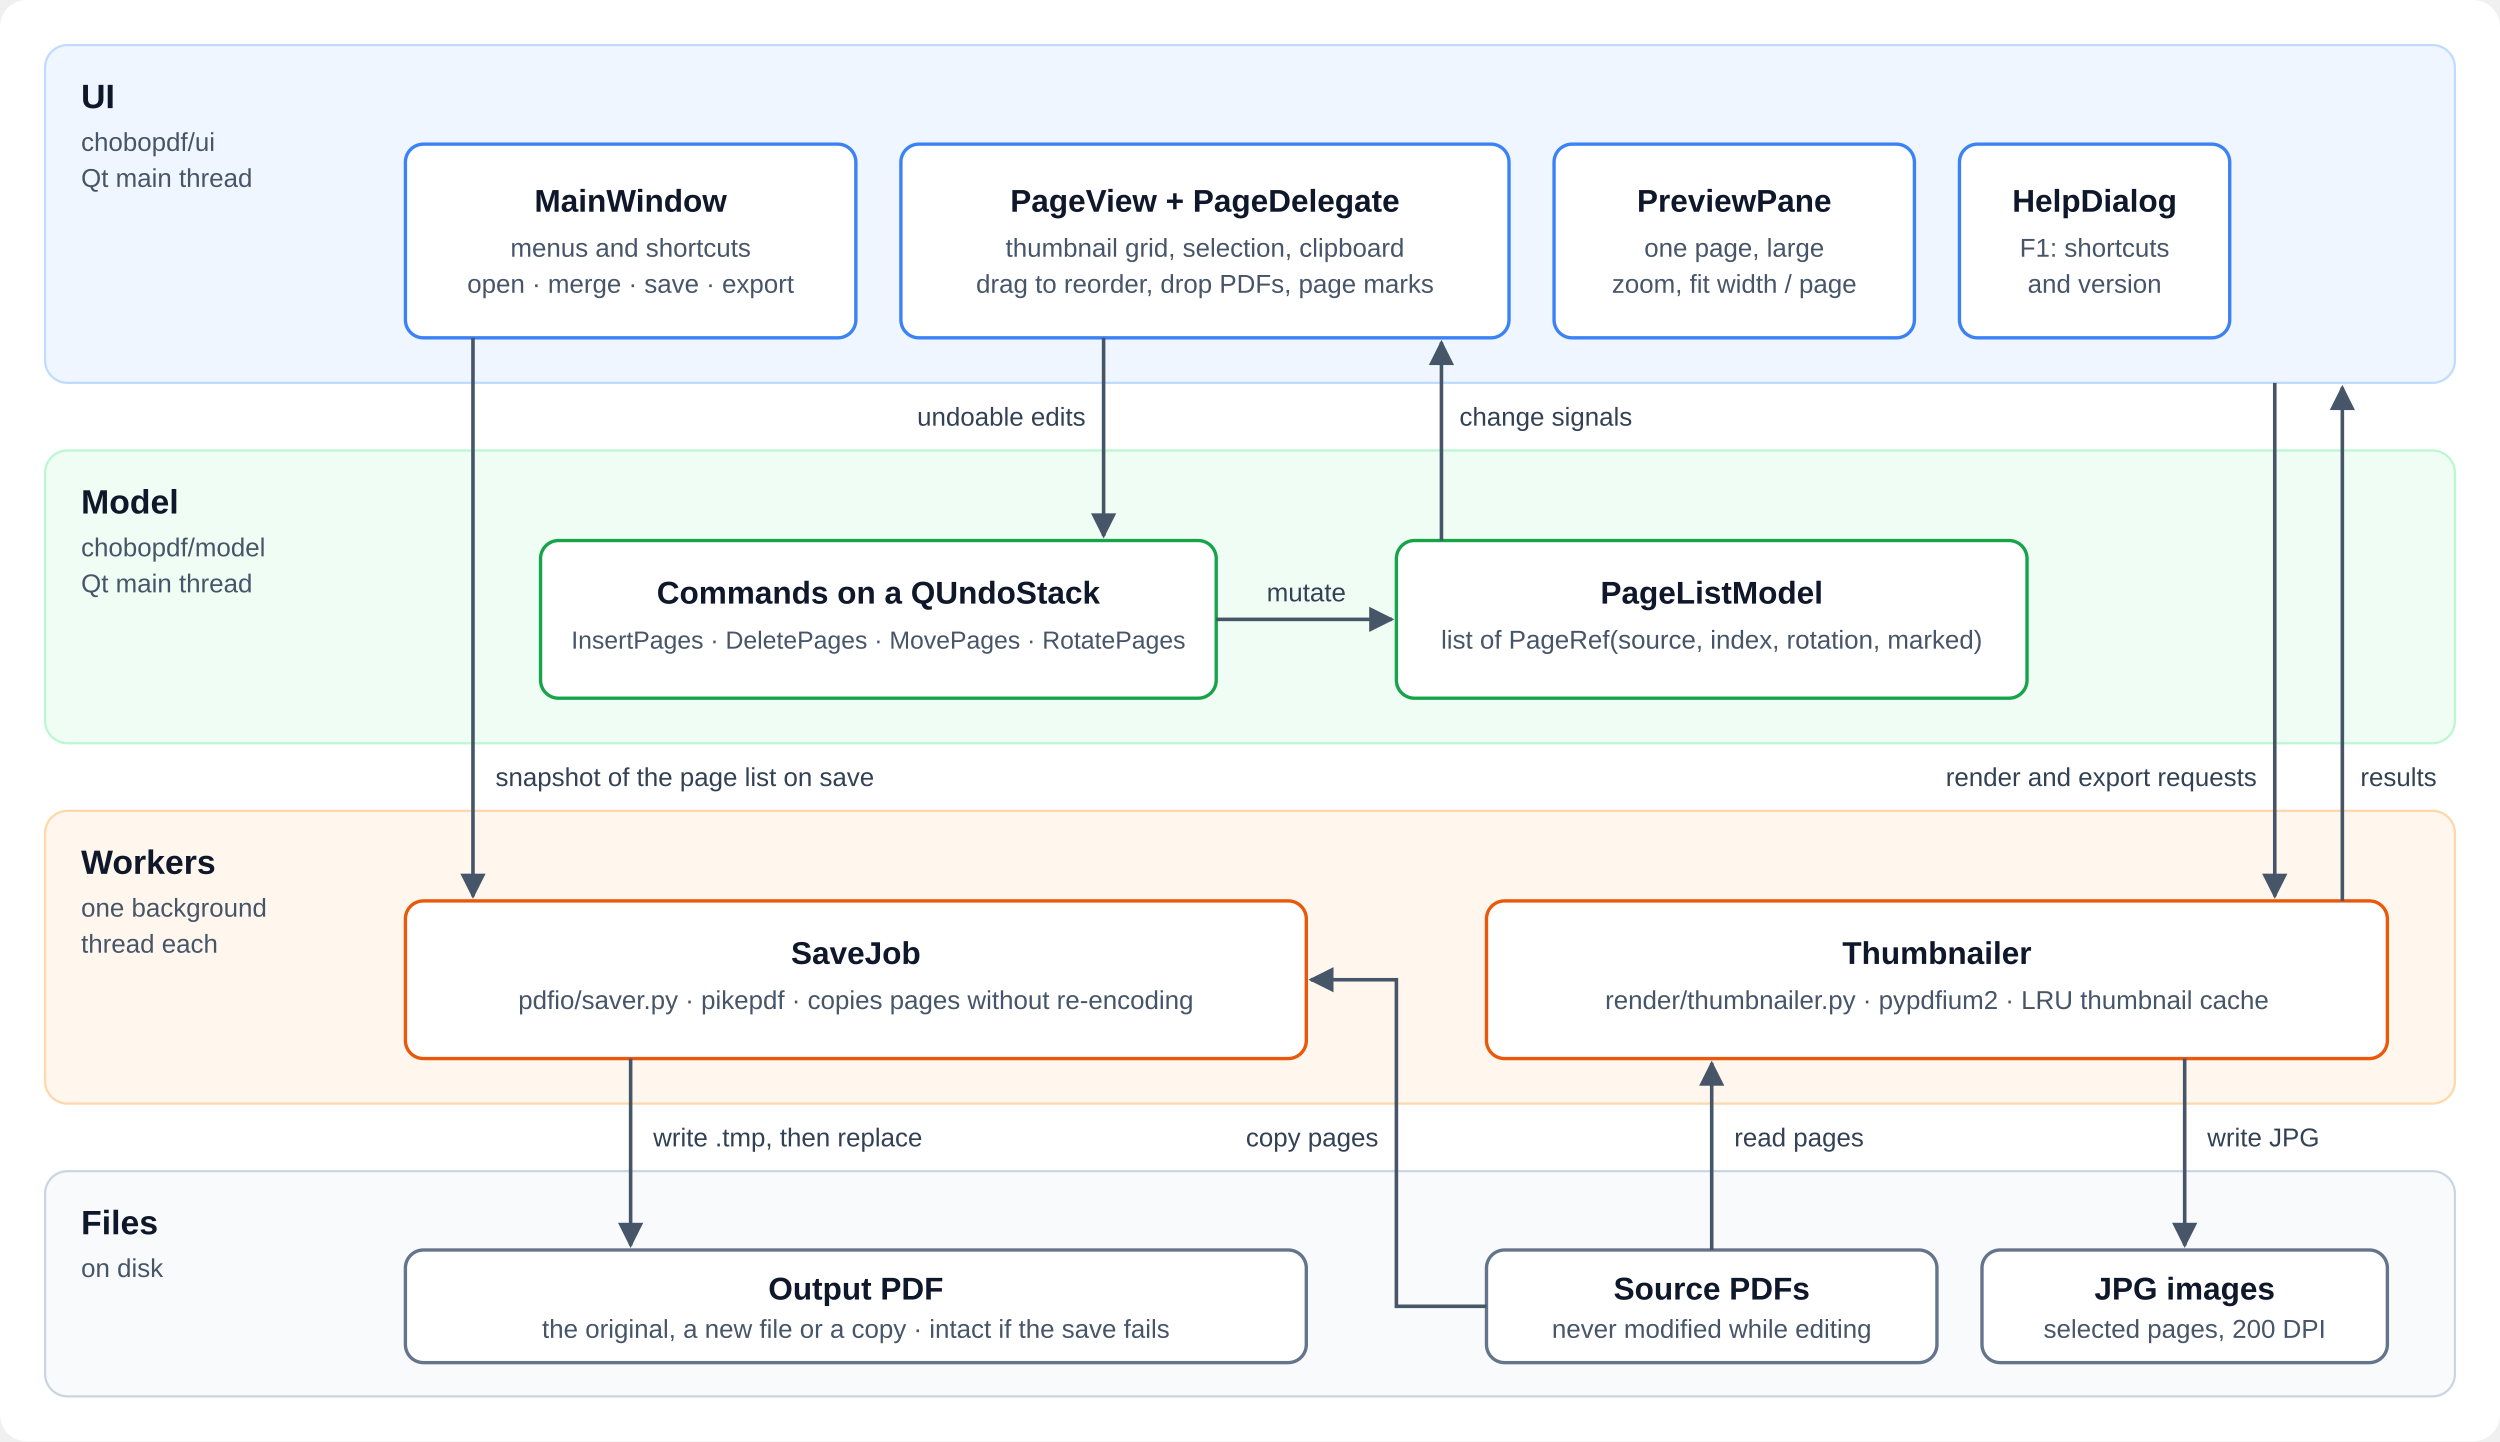
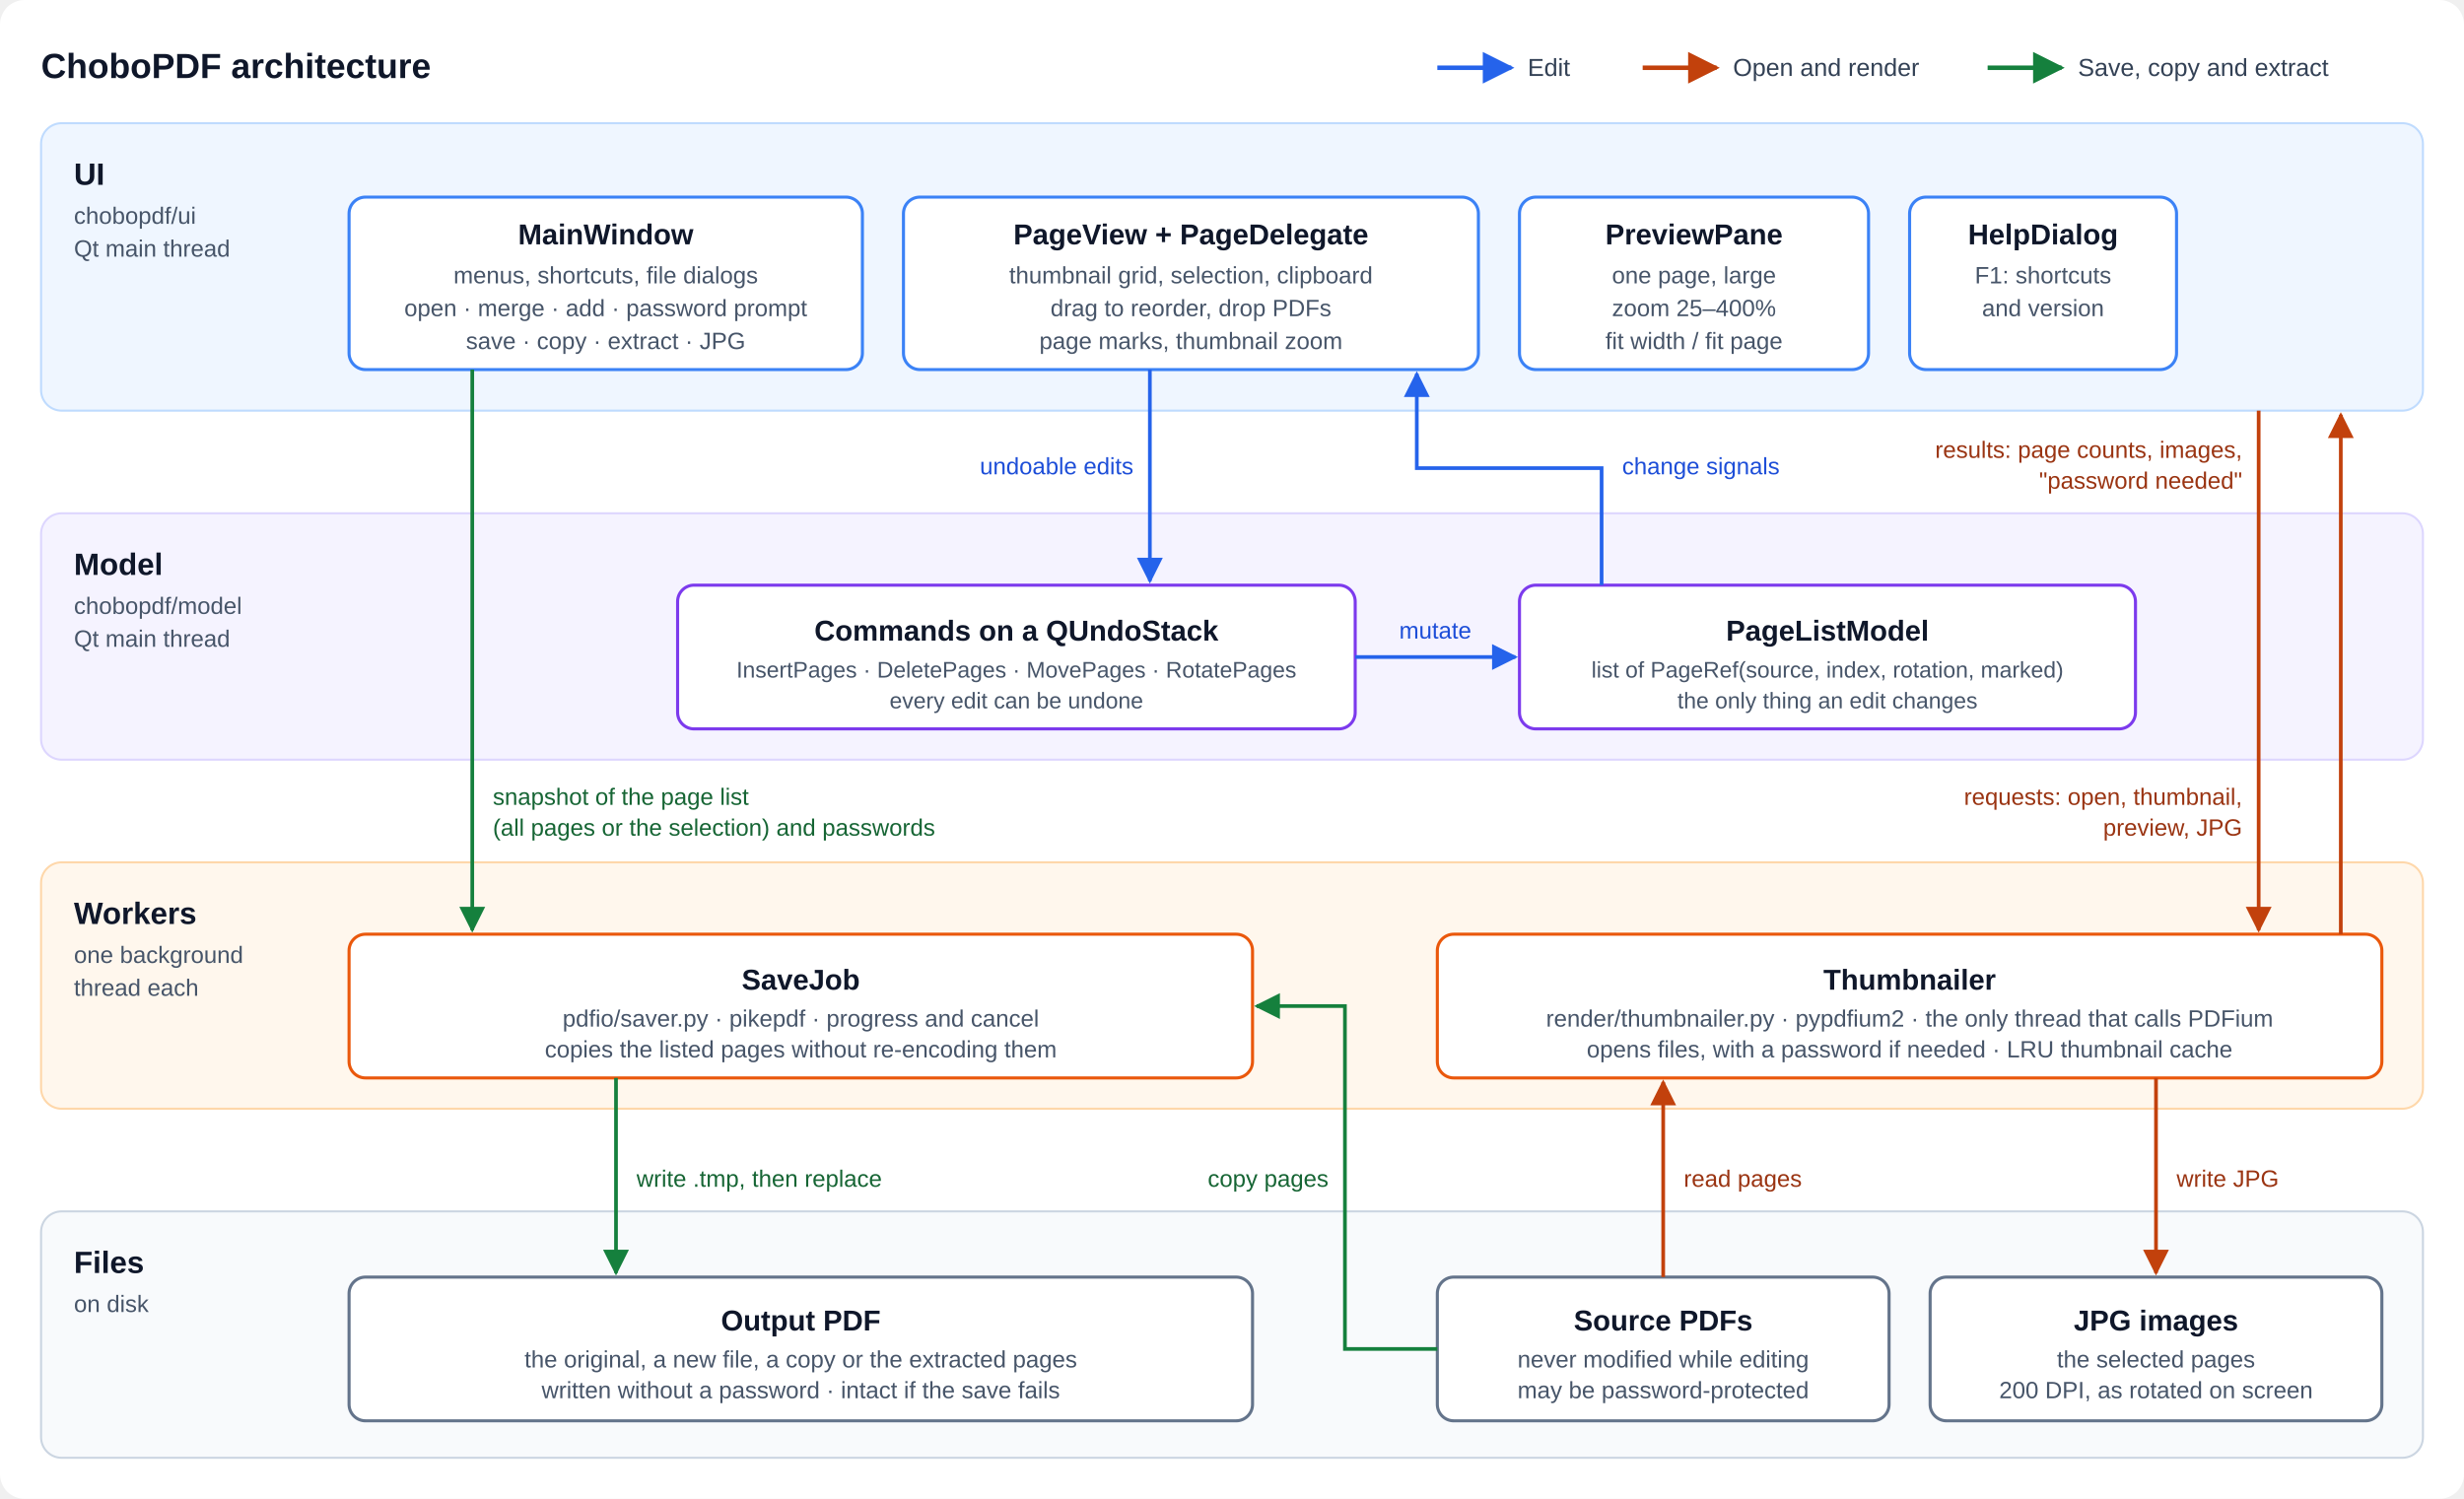
- <svg xmlns="http://www.w3.org/2000/svg" viewBox="0 0 1110 640" width="1110" height="640" role="img" aria-labelledby="title desc" font-family="'Segoe UI', system-ui, -apple-system, 'Helvetica Neue', Arial, sans-serif">
+ <svg xmlns="http://www.w3.org/2000/svg" viewBox="0 0 1200 730" width="1200" height="730" role="img" aria-labelledby="title desc" font-family="'Segoe UI', system-ui, -apple-system, 'Helvetica Neue', Arial, sans-serif">
  <defs>
-     <marker id="arrow" viewBox="0 0 10 10" refX="9" refY="5" markerWidth="7" markerHeight="7" orient="auto-start-reverse">
-       <path d="M0,0 L10,5 L0,10 z" fill="#475569" />
+     <marker id="edit" viewBox="0 0 10 10" refX="9" refY="5" markerWidth="7" markerHeight="7" orient="auto-start-reverse">
+       <path d="M0,0 L10,5 L0,10 z" fill="#2563eb" />
+     </marker>
+     <marker id="render" viewBox="0 0 10 10" refX="9" refY="5" markerWidth="7" markerHeight="7" orient="auto-start-reverse">
+       <path d="M0,0 L10,5 L0,10 z" fill="#c2410c" />
+     </marker>
+     <marker id="save" viewBox="0 0 10 10" refX="9" refY="5" markerWidth="7" markerHeight="7" orient="auto-start-reverse">
+       <path d="M0,0 L10,5 L0,10 z" fill="#15803d" />
    </marker>
  </defs>
-   <rect width="1110" height="640" rx="12" fill="#ffffff" />
+   <rect width="1200" height="730" rx="12" fill="#ffffff" />
+   <text x="20" y="38" font-size="17" font-weight="700" fill="#0f172a">ChoboPDF architecture</text>
+   <g font-size="12" fill="#334155">
+     <path d="M700,33 H736" stroke="#2563eb" stroke-width="2.2" marker-end="url(#edit)" />
+     <text x="744" y="37">Edit</text>
+     <path d="M800,33 H836" stroke="#c2410c" stroke-width="2.2" marker-end="url(#render)" />
+     <text x="844" y="37">Open and render</text>
+     <path d="M968,33 H1004" stroke="#15803d" stroke-width="2.2" marker-end="url(#save)" />
+     <text x="1012" y="37">Save, copy and extract</text>
+   </g>
  <g stroke-width="1">
-     <rect x="20" y="20" width="1070" height="150" rx="10" fill="#eff6ff" stroke="#bfdbfe" />
-     <rect x="20" y="200" width="1070" height="130" rx="10" fill="#f0fdf4" stroke="#bbf7d0" />
-     <rect x="20" y="360" width="1070" height="130" rx="10" fill="#fff7ed" stroke="#fed7aa" />
-     <rect x="20" y="520" width="1070" height="100" rx="10" fill="#f8fafc" stroke="#cbd5e1" />
+     <rect x="20" y="60" width="1160" height="140" rx="10" fill="#eff6ff" stroke="#bfdbfe" />
+     <rect x="20" y="250" width="1160" height="120" rx="10" fill="#f5f3ff" stroke="#ddd6fe" />
+     <rect x="20" y="420" width="1160" height="120" rx="10" fill="#fff7ed" stroke="#fed7aa" />
+     <rect x="20" y="590" width="1160" height="120" rx="10" fill="#f8fafc" stroke="#cbd5e1" />
  </g>
  <g fill="#0f172a">
-     <text x="36" y="48" font-size="15" font-weight="700">UI</text>
-     <text x="36" y="67" font-size="11.5" fill="#475569">chobopdf/ui</text>
-     <text x="36" y="83" font-size="11.5" fill="#475569">Qt main thread</text>
-     <text x="36" y="228" font-size="15" font-weight="700">Model</text>
-     <text x="36" y="247" font-size="11.5" fill="#475569">chobopdf/model</text>
-     <text x="36" y="263" font-size="11.5" fill="#475569">Qt main thread</text>
-     <text x="36" y="388" font-size="15" font-weight="700">Workers</text>
-     <text x="36" y="407" font-size="11.5" fill="#475569">one background</text>
-     <text x="36" y="423" font-size="11.5" fill="#475569">thread each</text>
-     <text x="36" y="548" font-size="15" font-weight="700">Files</text>
-     <text x="36" y="567" font-size="11.5" fill="#475569">on disk</text>
+     <text x="36" y="90" font-size="15" font-weight="700">UI</text>
+     <text x="36" y="109" font-size="11.5" fill="#475569">chobopdf/ui</text>
+     <text x="36" y="125" font-size="11.5" fill="#475569">Qt main thread</text>
+     <text x="36" y="280" font-size="15" font-weight="700">Model</text>
+     <text x="36" y="299" font-size="11.5" fill="#475569">chobopdf/model</text>
+     <text x="36" y="315" font-size="11.5" fill="#475569">Qt main thread</text>
+     <text x="36" y="450" font-size="15" font-weight="700">Workers</text>
+     <text x="36" y="469" font-size="11.5" fill="#475569">one background</text>
+     <text x="36" y="485" font-size="11.5" fill="#475569">thread each</text>
+     <text x="36" y="620" font-size="15" font-weight="700">Files</text>
+     <text x="36" y="639" font-size="11.5" fill="#475569">on disk</text>
  </g>
  <g fill="#ffffff" stroke-width="1.5">
-     <rect x="180" y="64" width="200" height="86" rx="8" stroke="#3b82f6" />
-     <rect x="400" y="64" width="270" height="86" rx="8" stroke="#3b82f6" />
-     <rect x="690" y="64" width="160" height="86" rx="8" stroke="#3b82f6" />
-     <rect x="870" y="64" width="120" height="86" rx="8" stroke="#3b82f6" />
-     <rect x="240" y="240" width="300" height="70" rx="8" stroke="#16a34a" />
-     <rect x="620" y="240" width="280" height="70" rx="8" stroke="#16a34a" />
-     <rect x="180" y="400" width="400" height="70" rx="8" stroke="#ea580c" />
-     <rect x="660" y="400" width="400" height="70" rx="8" stroke="#ea580c" />
-     <rect x="180" y="555" width="400" height="50" rx="8" stroke="#64748b" />
-     <rect x="660" y="555" width="200" height="50" rx="8" stroke="#64748b" />
-     <rect x="880" y="555" width="180" height="50" rx="8" stroke="#64748b" />
+     <rect x="170" y="96" width="250" height="84" rx="8" stroke="#3b82f6" />
+     <rect x="440" y="96" width="280" height="84" rx="8" stroke="#3b82f6" />
+     <rect x="740" y="96" width="170" height="84" rx="8" stroke="#3b82f6" />
+     <rect x="930" y="96" width="130" height="84" rx="8" stroke="#3b82f6" />
+     <rect x="330" y="285" width="330" height="70" rx="8" stroke="#7c3aed" />
+     <rect x="740" y="285" width="300" height="70" rx="8" stroke="#7c3aed" />
+     <rect x="170" y="455" width="440" height="70" rx="8" stroke="#ea580c" />
+     <rect x="700" y="455" width="460" height="70" rx="8" stroke="#ea580c" />
+     <rect x="170" y="622" width="440" height="70" rx="8" stroke="#64748b" />
+     <rect x="700" y="622" width="220" height="70" rx="8" stroke="#64748b" />
+     <rect x="940" y="622" width="220" height="70" rx="8" stroke="#64748b" />
  </g>
  <g text-anchor="middle" fill="#0f172a">
-     <text x="280" y="94" font-size="14" font-weight="700">MainWindow</text>
-     <text x="280" y="114" font-size="11.5" fill="#475569">menus and shortcuts</text>
-     <text x="280" y="130" font-size="11.5" fill="#475569">open · merge · save · export</text>
-     <text x="535" y="94" font-size="14" font-weight="700">PageView + PageDelegate</text>
-     <text x="535" y="114" font-size="11.5" fill="#475569">thumbnail grid, selection, clipboard</text>
-     <text x="535" y="130" font-size="11.5" fill="#475569">drag to reorder, drop PDFs, page marks</text>
-     <text x="770" y="94" font-size="14" font-weight="700">PreviewPane</text>
-     <text x="770" y="114" font-size="11.5" fill="#475569">one page, large</text>
-     <text x="770" y="130" font-size="11.5" fill="#475569">zoom, fit width / page</text>
-     <text x="930" y="94" font-size="14" font-weight="700">HelpDialog</text>
-     <text x="930" y="114" font-size="11.5" fill="#475569">F1: shortcuts</text>
-     <text x="930" y="130" font-size="11.5" fill="#475569">and version</text>
-     <text x="390" y="268" font-size="14" font-weight="700">Commands on a QUndoStack</text>
-     <text x="390" y="288" font-size="11" fill="#475569">InsertPages · DeletePages · MovePages · RotatePages</text>
-     <text x="760" y="268" font-size="14" font-weight="700">PageListModel</text>
-     <text x="760" y="288" font-size="11.5" fill="#475569">list of PageRef(source, index, rotation, marked)</text>
-     <text x="380" y="428" font-size="14" font-weight="700">SaveJob</text>
-     <text x="380" y="448" font-size="11.5" fill="#475569">pdfio/saver.py · pikepdf · copies pages without re-encoding</text>
-     <text x="860" y="428" font-size="14" font-weight="700">Thumbnailer</text>
-     <text x="860" y="448" font-size="11.5" fill="#475569">render/thumbnailer.py · pypdfium2 · LRU thumbnail cache</text>
-     <text x="380" y="577" font-size="14" font-weight="700">Output PDF</text>
-     <text x="380" y="594" font-size="11.5" fill="#475569">the original, a new file or a copy · intact if the save fails</text>
-     <text x="760" y="577" font-size="14" font-weight="700">Source PDFs</text>
-     <text x="760" y="594" font-size="11.5" fill="#475569">never modified while editing</text>
-     <text x="970" y="577" font-size="14" font-weight="700">JPG images</text>
-     <text x="970" y="594" font-size="11.5" fill="#475569">selected pages, 200 DPI</text>
+     <text x="295" y="119" font-size="14" font-weight="700">MainWindow</text>
+     <text x="295" y="138" font-size="11.5" fill="#475569">menus, shortcuts, file dialogs</text>
+     <text x="295" y="154" font-size="11.5" fill="#475569">open · merge · add · password prompt</text>
+     <text x="295" y="170" font-size="11.5" fill="#475569">save · copy · extract · JPG</text>
+     <text x="580" y="119" font-size="14" font-weight="700">PageView + PageDelegate</text>
+     <text x="580" y="138" font-size="11.5" fill="#475569">thumbnail grid, selection, clipboard</text>
+     <text x="580" y="154" font-size="11.5" fill="#475569">drag to reorder, drop PDFs</text>
+     <text x="580" y="170" font-size="11.5" fill="#475569">page marks, thumbnail zoom</text>
+     <text x="825" y="119" font-size="14" font-weight="700">PreviewPane</text>
+     <text x="825" y="138" font-size="11.5" fill="#475569">one page, large</text>
+     <text x="825" y="154" font-size="11.5" fill="#475569">zoom 25–400%</text>
+     <text x="825" y="170" font-size="11.5" fill="#475569">fit width / fit page</text>
+     <text x="995" y="119" font-size="14" font-weight="700">HelpDialog</text>
+     <text x="995" y="138" font-size="11.5" fill="#475569">F1: shortcuts</text>
+     <text x="995" y="154" font-size="11.5" fill="#475569">and version</text>
+     <text x="495" y="312" font-size="14" font-weight="700">Commands on a QUndoStack</text>
+     <text x="495" y="330" font-size="11" fill="#475569">InsertPages · DeletePages · MovePages · RotatePages</text>
+     <text x="495" y="345" font-size="11" fill="#475569">every edit can be undone</text>
+     <text x="890" y="312" font-size="14" font-weight="700">PageListModel</text>
+     <text x="890" y="330" font-size="11" fill="#475569">list of PageRef(source, index, rotation, marked)</text>
+     <text x="890" y="345" font-size="11" fill="#475569">the only thing an edit changes</text>
+     <text x="390" y="482" font-size="14" font-weight="700">SaveJob</text>
+     <text x="390" y="500" font-size="11.5" fill="#475569">pdfio/saver.py · pikepdf · progress and cancel</text>
+     <text x="390" y="515" font-size="11.5" fill="#475569">copies the listed pages without re-encoding them</text>
+     <text x="930" y="482" font-size="14" font-weight="700">Thumbnailer</text>
+     <text x="930" y="500" font-size="11.5" fill="#475569">render/thumbnailer.py · pypdfium2 · the only thread that calls PDFium</text>
+     <text x="930" y="515" font-size="11.5" fill="#475569">opens files, with a password if needed · LRU thumbnail cache</text>
+     <text x="390" y="648" font-size="14" font-weight="700">Output PDF</text>
+     <text x="390" y="666" font-size="11.5" fill="#475569">the original, a new file, a copy or the extracted pages</text>
+     <text x="390" y="681" font-size="11.5" fill="#475569">written without a password · intact if the save fails</text>
+     <text x="810" y="648" font-size="14" font-weight="700">Source PDFs</text>
+     <text x="810" y="666" font-size="11.5" fill="#475569">never modified while editing</text>
+     <text x="810" y="681" font-size="11.5" fill="#475569">may be password-protected</text>
+     <text x="1050" y="648" font-size="14" font-weight="700">JPG images</text>
+     <text x="1050" y="666" font-size="11.5" fill="#475569">the selected pages</text>
+     <text x="1050" y="681" font-size="11.5" fill="#475569">200 DPI, as rotated on screen</text>
  </g>
-   <g fill="none" stroke="#475569" stroke-width="1.6" marker-end="url(#arrow)">
-     <path d="M490,150 V238" />
-     <path d="M540,275 H618" />
-     <path d="M640,240 V152" />
-     <path d="M210,150 V398" />
-     <path d="M1010,170 V398" />
-     <path d="M1040,400 V172" />
-     <path d="M280,470 V553" />
-     <path d="M760,555 V472" />
-     <path d="M970,470 V553" />
-     <path d="M660,580 H620 V435 H582" />
+   <g fill="none" stroke="#2563eb" stroke-width="1.8" marker-end="url(#edit)">
+     <path d="M560,180 V283" />
+     <path d="M660,320 H738" />
+     <path d="M780,285 V228 H690 V182" />
  </g>
-   <g font-size="11.5" fill="#334155">
-     <text x="482" y="189" text-anchor="end">undoable edits</text>
-     <text x="648" y="189">change signals</text>
-     <text x="580" y="267" text-anchor="middle">mutate</text>
-     <text x="220" y="349">snapshot of the page list on save</text>
-     <text x="1002" y="349" text-anchor="end">render and export requests</text>
-     <text x="1048" y="349">results</text>
-     <text x="290" y="509">write .tmp, then replace</text>
-     <text x="612" y="509" text-anchor="end">copy pages</text>
-     <text x="770" y="509">read pages</text>
-     <text x="980" y="509">write JPG</text>
+   <g font-size="11.5" fill="#1d4ed8">
+     <text x="552" y="231" text-anchor="end">undoable edits</text>
+     <text x="699" y="311" text-anchor="middle">mutate</text>
+     <text x="790" y="231">change signals</text>
+   </g>
+   <g fill="none" stroke="#c2410c" stroke-width="1.8" marker-end="url(#render)">
+     <path d="M1100,200 V453" />
+     <path d="M1140,455 V202" />
+     <path d="M810,622 V527" />
+     <path d="M1050,525 V620" />
+   </g>
+   <g font-size="11.5" fill="#9a3412">
+     <text x="1092" y="392" text-anchor="end">requests: open, thumbnail,</text>
+     <text x="1092" y="407" text-anchor="end">preview, JPG</text>
+     <text x="1092" y="223" text-anchor="end">results: page counts, images,</text>
+     <text x="1092" y="238" text-anchor="end">"password needed"</text>
+     <text x="820" y="578">read pages</text>
+     <text x="1060" y="578">write JPG</text>
+   </g>
+   <g fill="none" stroke="#15803d" stroke-width="1.8" marker-end="url(#save)">
+     <path d="M230,180 V453" />
+     <path d="M700,657 H655 V490 H612" />
+     <path d="M300,525 V620" />
+   </g>
+   <g font-size="11.5" fill="#166534">
+     <text x="240" y="392">snapshot of the page list</text>
+     <text x="240" y="407">(all pages or the selection) and passwords</text>
+     <text x="310" y="578">write .tmp, then replace</text>
+     <text x="647" y="578" text-anchor="end">copy pages</text>
  </g>
</svg>
